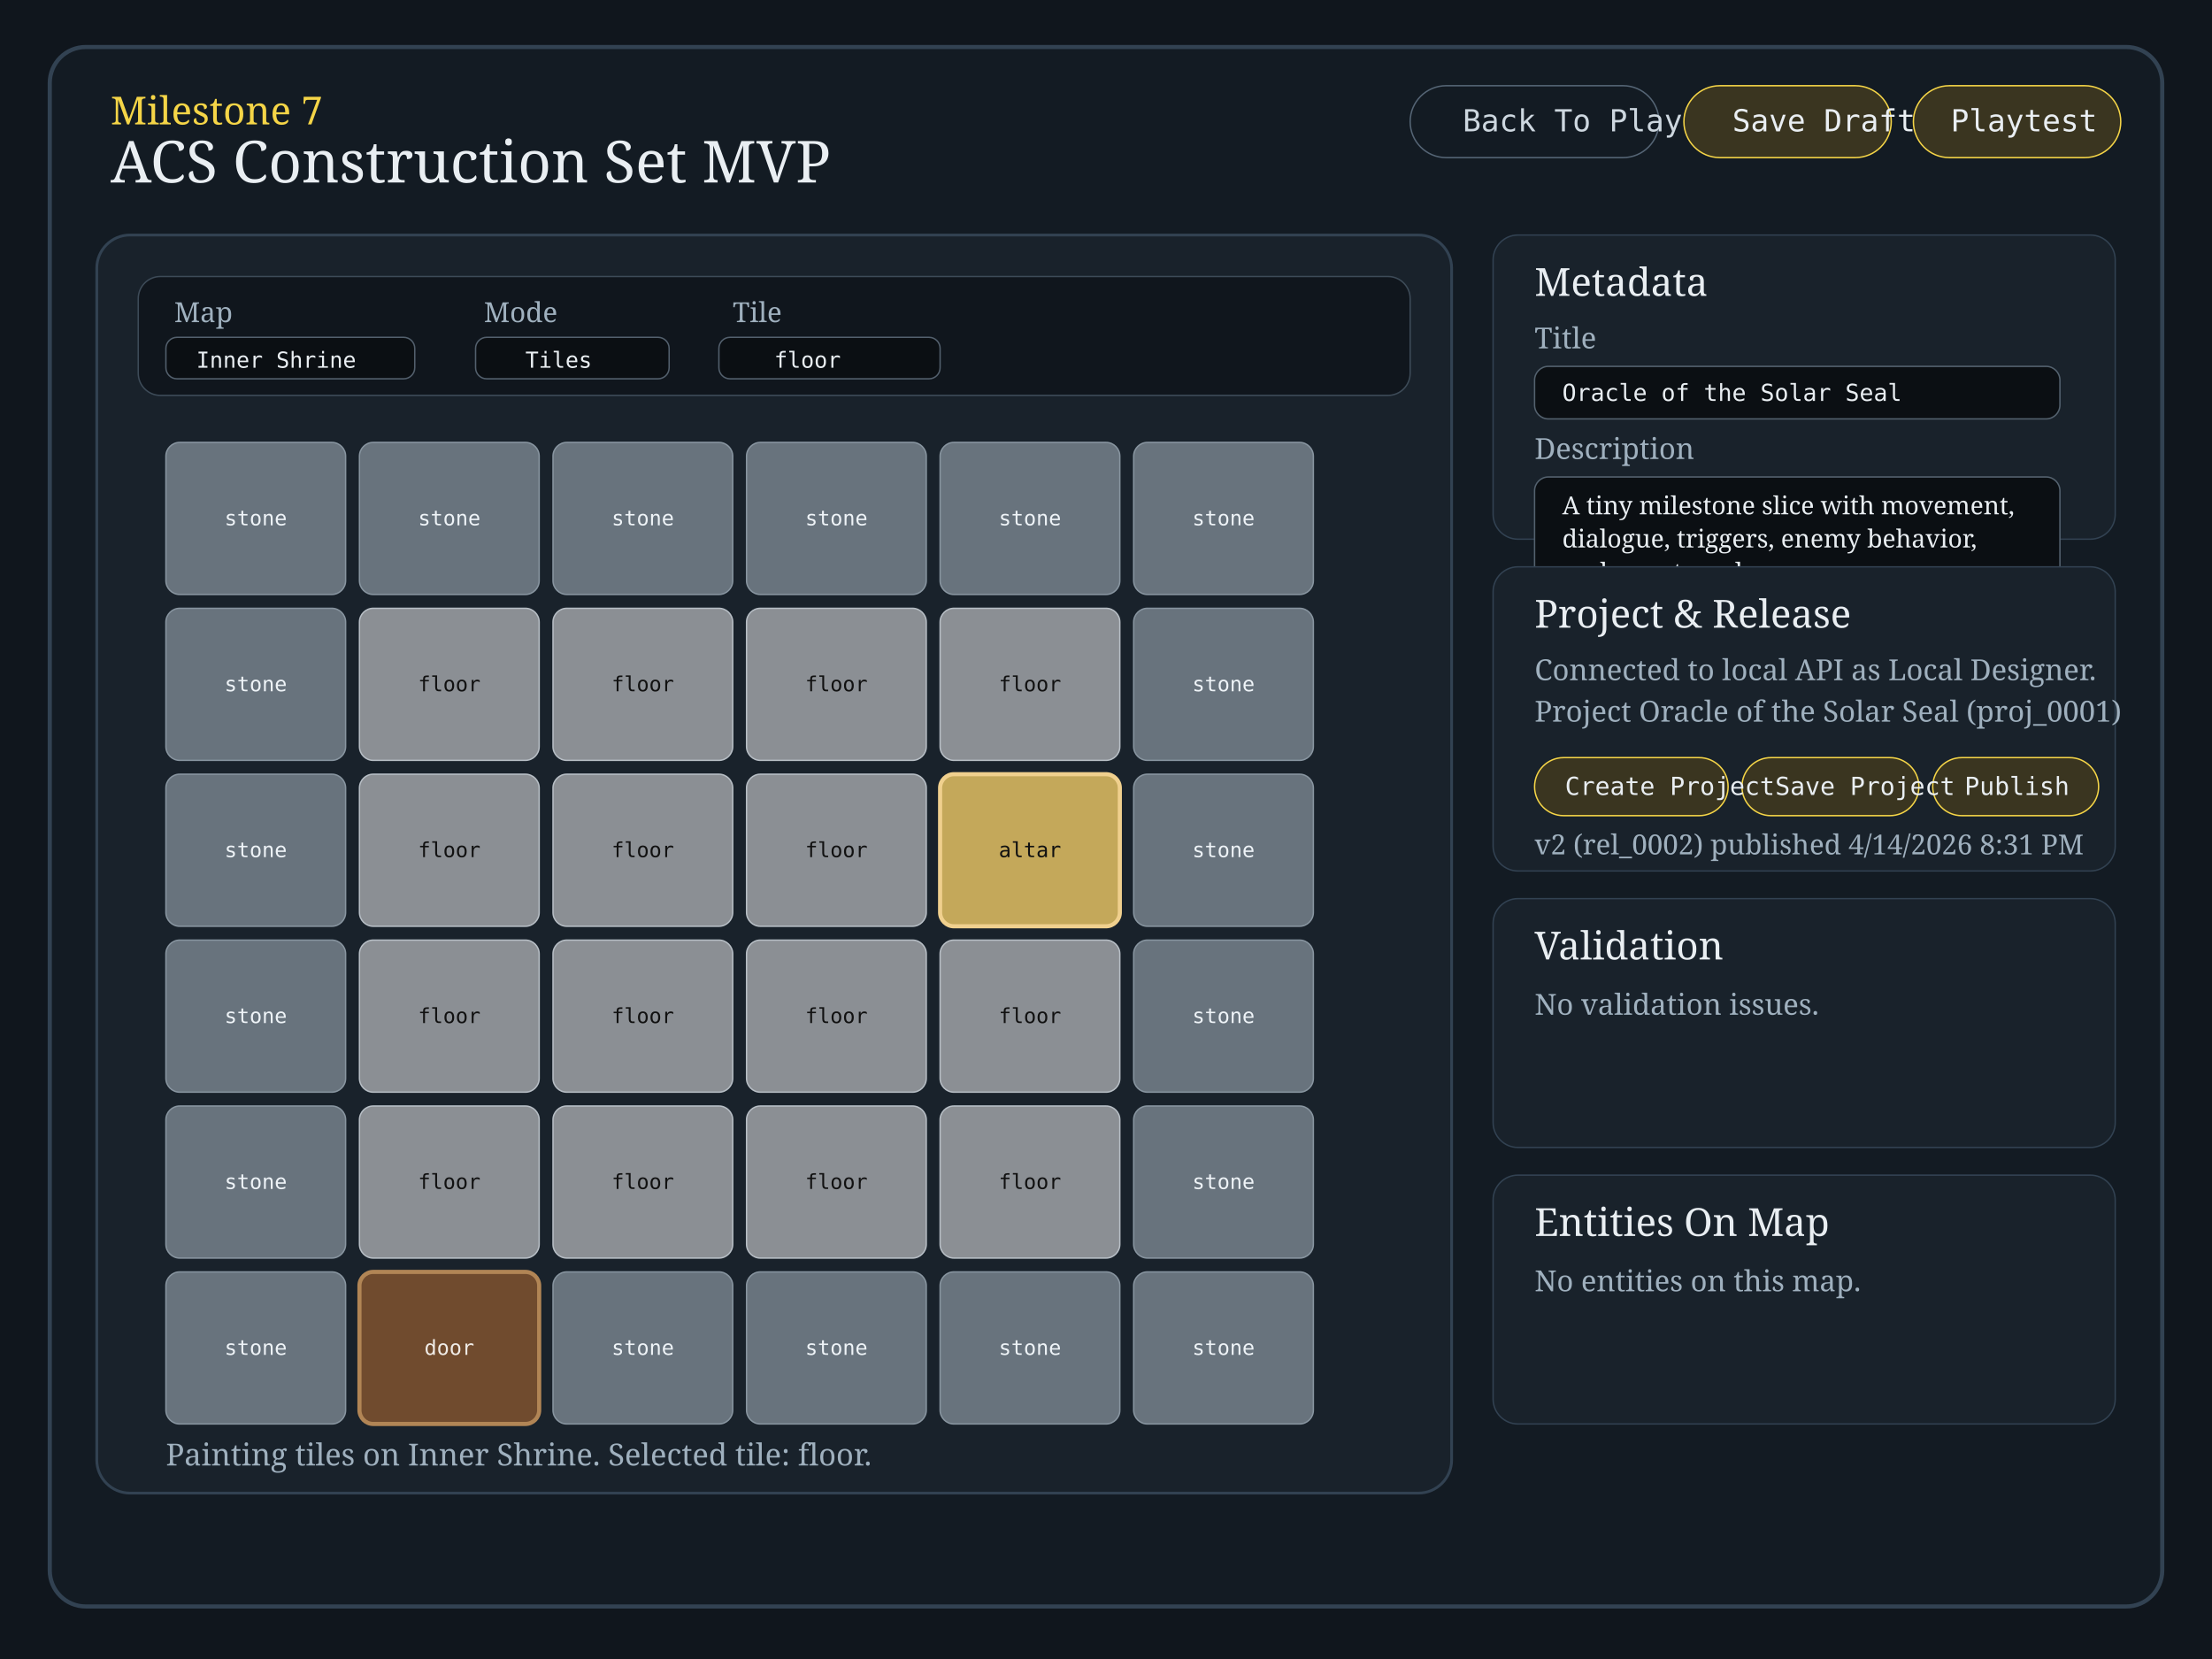
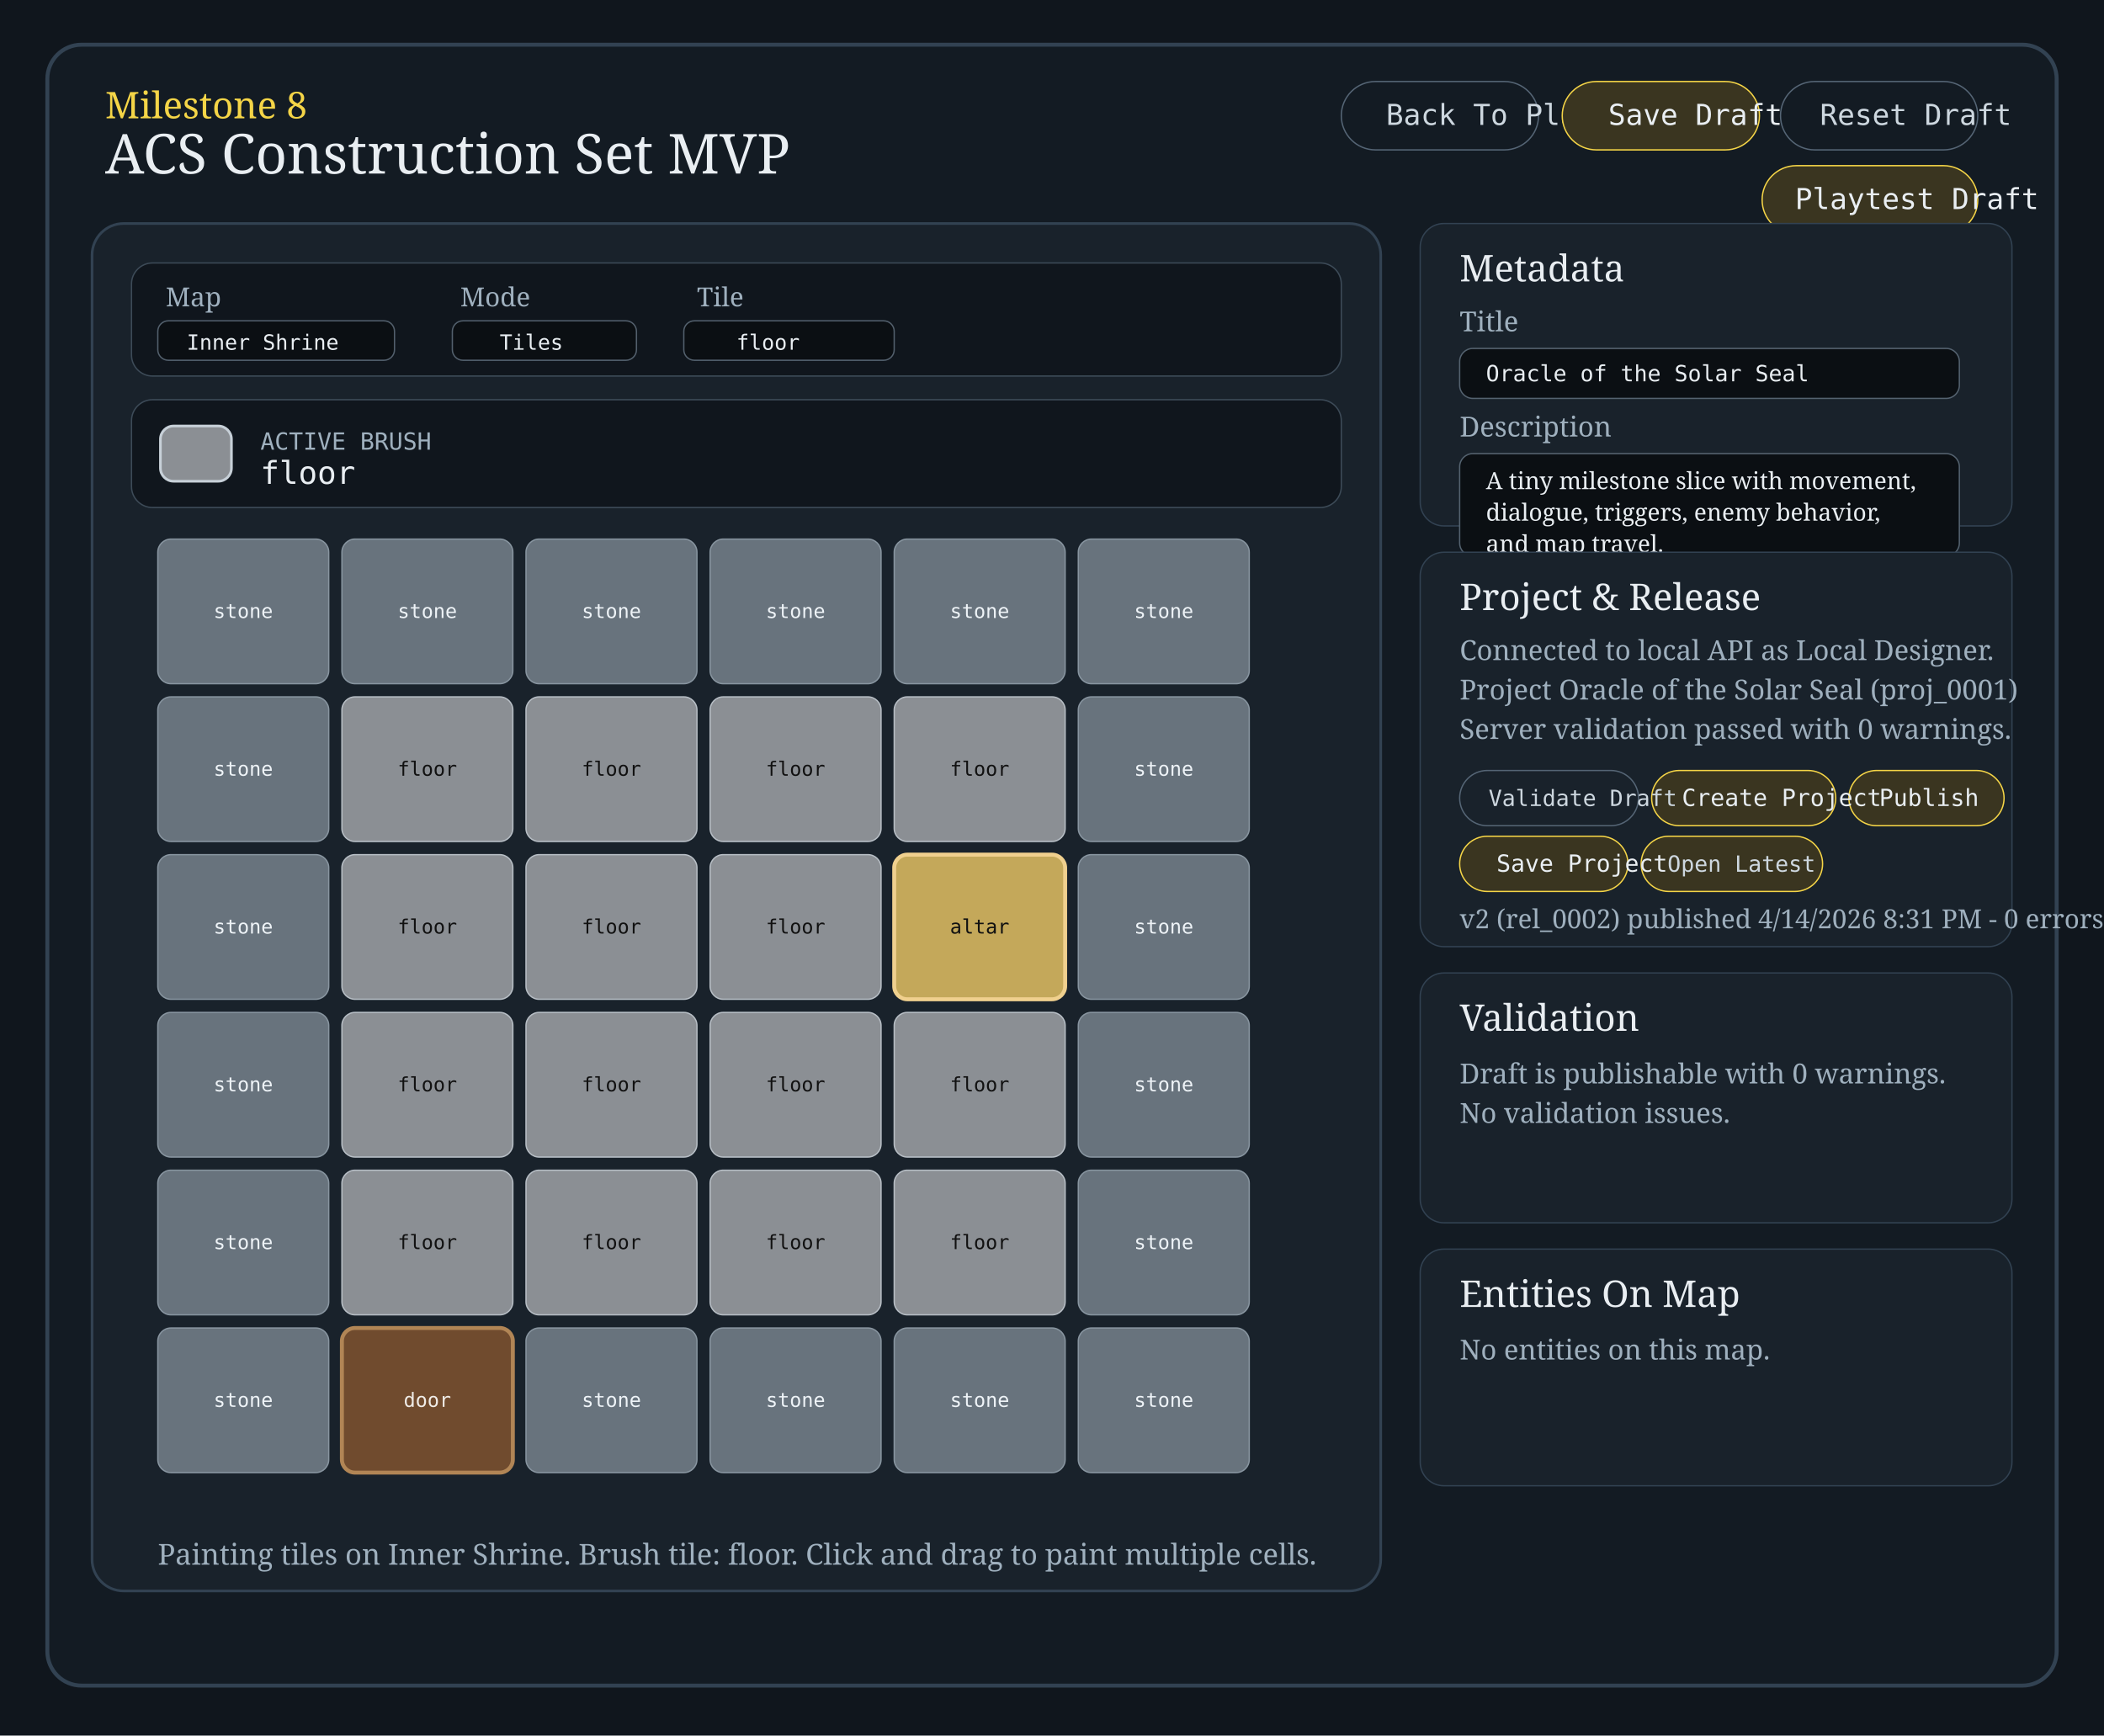
- <svg xmlns="http://www.w3.org/2000/svg" width="1600" height="1200" viewBox="0 0 1600 1200">
-   <rect width="1600" height="1200" fill="#10161d" />
-   <rect x="36" y="34" width="1528" height="1128" rx="26" fill="#131b23" stroke="#324252" stroke-width="3" />
-   <text x="80" y="90" fill="#f5d547" font-family="Georgia, serif" font-size="28">Milestone 7</text>
+ <svg xmlns="http://www.w3.org/2000/svg" width="1600" height="1320" viewBox="0 0 1600 1320">
+   <rect width="1600" height="1320" fill="#10161d" />
+   <rect x="36" y="34" width="1528" height="1248" rx="26" fill="#131b23" stroke="#324252" stroke-width="3" />
+   <text x="80" y="90" fill="#f5d547" font-family="Georgia, serif" font-size="28">Milestone 8</text>
  <text x="80" y="132" fill="#e9eef2" font-family="Georgia, serif" font-size="42">ACS Construction Set MVP</text>
-   <rect x="1020" y="62" width="180" height="52" rx="26" fill="none" stroke="#556575" />
-   <text x="1058" y="95" fill="#cdd7df" font-family="Cascadia Mono, Consolas, monospace" font-size="22">Back To Play</text>
-   <rect x="1218" y="62" width="150" height="52" rx="26" fill="#3a3520" stroke="#f5d547" />
-   <text x="1253" y="95" fill="#e9eef2" font-family="Cascadia Mono, Consolas, monospace" font-size="22">Save Draft</text>
-   <rect x="1384" y="62" width="150" height="52" rx="26" fill="#3a3520" stroke="#f5d547" />
-   <text x="1411" y="95" fill="#e9eef2" font-family="Cascadia Mono, Consolas, monospace" font-size="22">Playtest</text>
-   <rect x="70" y="170" width="980" height="910" rx="24" fill="#19222b" stroke="#324252" stroke-width="2" />
+   <rect x="1020" y="62" width="150" height="52" rx="26" fill="none" stroke="#556575" />
+   <text x="1054" y="95" fill="#cdd7df" font-family="Cascadia Mono, Consolas, monospace" font-size="22">Back To Play</text>
+   <rect x="1188" y="62" width="150" height="52" rx="26" fill="#3a3520" stroke="#f5d547" />
+   <text x="1223" y="95" fill="#e9eef2" font-family="Cascadia Mono, Consolas, monospace" font-size="22">Save Draft</text>
+   <rect x="1354" y="62" width="150" height="52" rx="26" fill="none" stroke="#556575" />
+   <text x="1384" y="95" fill="#cdd7df" font-family="Cascadia Mono, Consolas, monospace" font-size="22">Reset Draft</text>
+   <rect x="1020" y="126" width="200" height="52" rx="26" fill="#3a3520" stroke="#f5d547" opacity="0" />
+   <rect x="1320" y="62" width="184" height="52" rx="26" fill="#3a3520" stroke="#f5d547" opacity="0" />
+   <rect x="1340" y="126" width="164" height="52" rx="26" fill="#3a3520" stroke="#f5d547" />
+   <text x="1365" y="159" fill="#e9eef2" font-family="Cascadia Mono, Consolas, monospace" font-size="22">Playtest Draft</text>
+   <rect x="70" y="170" width="980" height="1040" rx="24" fill="#19222b" stroke="#324252" stroke-width="2" />
  <rect x="100" y="200" width="920" height="86" rx="16" fill="#10161d" stroke="#3d4b58" />
  <text x="126" y="233" fill="#9fb0be" font-family="Georgia, serif" font-size="20">Map</text>
  <rect x="120" y="244" width="180" height="30" rx="8" fill="#0b0f13" stroke="#53606d" />
  <text x="142" y="266" fill="#e9eef2" font-family="Cascadia Mono, Consolas, monospace" font-size="16">Inner Shrine</text>
  <text x="350" y="233" fill="#9fb0be" font-family="Georgia, serif" font-size="20">Mode</text>
  <rect x="344" y="244" width="140" height="30" rx="8" fill="#0b0f13" stroke="#53606d" />
  <text x="380" y="266" fill="#e9eef2" font-family="Cascadia Mono, Consolas, monospace" font-size="16">Tiles</text>
  <text x="530" y="233" fill="#9fb0be" font-family="Georgia, serif" font-size="20">Tile</text>
  <rect x="520" y="244" width="160" height="30" rx="8" fill="#0b0f13" stroke="#53606d" />
  <text x="560" y="266" fill="#e9eef2" font-family="Cascadia Mono, Consolas, monospace" font-size="16">floor</text>
-   <g transform="translate(120,320)">
+   <rect x="100" y="304" width="920" height="82" rx="16" fill="#10161d" stroke="#3d4b58" />
+   <rect x="122" y="324" width="54" height="42" rx="10" fill="#8b8f94" stroke="#c7d0d8" stroke-width="2" />
+   <text x="198" y="342" fill="#9fb0be" font-family="Cascadia Mono, Consolas, monospace" font-size="18">ACTIVE BRUSH</text>
+   <text x="198" y="368" fill="#e9eef2" font-family="Cascadia Mono, Consolas, monospace" font-size="24">floor</text>
+   <g transform="translate(120,410)">
    <g font-family="Cascadia Mono, Consolas, monospace" font-size="15" text-anchor="middle">
      <rect x="0" y="0" width="130" height="110" rx="10" fill="#68737d" stroke="#8895a0" />
      <text x="65" y="60" fill="#eef3f7">stone</text>
      <rect x="140" y="0" width="130" height="110" rx="10" fill="#68737d" stroke="#8895a0" />
      <text x="205" y="60" fill="#eef3f7">stone</text>
      <rect x="280" y="0" width="130" height="110" rx="10" fill="#68737d" stroke="#8895a0" />
      <text x="345" y="60" fill="#eef3f7">stone</text>
      <rect x="420" y="0" width="130" height="110" rx="10" fill="#68737d" stroke="#8895a0" />
      <text x="485" y="60" fill="#eef3f7">stone</text>
      <rect x="560" y="0" width="130" height="110" rx="10" fill="#68737d" stroke="#8895a0" />
      <text x="625" y="60" fill="#eef3f7">stone</text>
      <rect x="700" y="0" width="130" height="110" rx="10" fill="#68737d" stroke="#8895a0" />
      <text x="765" y="60" fill="#eef3f7">stone</text>
      <rect x="0" y="120" width="130" height="110" rx="10" fill="#68737d" stroke="#8895a0" />
      <text x="65" y="180" fill="#eef3f7">stone</text>
      <rect x="140" y="120" width="130" height="110" rx="10" fill="#8b8f94" stroke="#b7bec5" />
      <text x="205" y="180" fill="#111">floor</text>
      <rect x="280" y="120" width="130" height="110" rx="10" fill="#8b8f94" stroke="#b7bec5" />
      <text x="345" y="180" fill="#111">floor</text>
      <rect x="420" y="120" width="130" height="110" rx="10" fill="#8b8f94" stroke="#b7bec5" />
      <text x="485" y="180" fill="#111">floor</text>
      <rect x="560" y="120" width="130" height="110" rx="10" fill="#8b8f94" stroke="#b7bec5" />
      <text x="625" y="180" fill="#111">floor</text>
      <rect x="700" y="120" width="130" height="110" rx="10" fill="#68737d" stroke="#8895a0" />
      <text x="765" y="180" fill="#eef3f7">stone</text>
      <rect x="0" y="240" width="130" height="110" rx="10" fill="#68737d" stroke="#8895a0" />
      <text x="65" y="300" fill="#eef3f7">stone</text>
      <rect x="140" y="240" width="130" height="110" rx="10" fill="#8b8f94" stroke="#b7bec5" />
      <text x="205" y="300" fill="#111">floor</text>
      <rect x="280" y="240" width="130" height="110" rx="10" fill="#8b8f94" stroke="#b7bec5" />
      <text x="345" y="300" fill="#111">floor</text>
      <rect x="420" y="240" width="130" height="110" rx="10" fill="#8b8f94" stroke="#b7bec5" />
      <text x="485" y="300" fill="#111">floor</text>
      <rect x="560" y="240" width="130" height="110" rx="10" fill="#c4a85a" stroke="#f0d08e" stroke-width="3" />
      <text x="625" y="300" fill="#111">altar</text>
      <rect x="700" y="240" width="130" height="110" rx="10" fill="#68737d" stroke="#8895a0" />
      <text x="765" y="300" fill="#eef3f7">stone</text>
      <rect x="0" y="360" width="130" height="110" rx="10" fill="#68737d" stroke="#8895a0" />
      <text x="65" y="420" fill="#eef3f7">stone</text>
      <rect x="140" y="360" width="130" height="110" rx="10" fill="#8b8f94" stroke="#b7bec5" />
      <text x="205" y="420" fill="#111">floor</text>
      <rect x="280" y="360" width="130" height="110" rx="10" fill="#8b8f94" stroke="#b7bec5" />
      <text x="345" y="420" fill="#111">floor</text>
      <rect x="420" y="360" width="130" height="110" rx="10" fill="#8b8f94" stroke="#b7bec5" />
      <text x="485" y="420" fill="#111">floor</text>
      <rect x="560" y="360" width="130" height="110" rx="10" fill="#8b8f94" stroke="#b7bec5" />
      <text x="625" y="420" fill="#111">floor</text>
      <rect x="700" y="360" width="130" height="110" rx="10" fill="#68737d" stroke="#8895a0" />
      <text x="765" y="420" fill="#eef3f7">stone</text>
      <rect x="0" y="480" width="130" height="110" rx="10" fill="#68737d" stroke="#8895a0" />
      <text x="65" y="540" fill="#eef3f7">stone</text>
      <rect x="140" y="480" width="130" height="110" rx="10" fill="#8b8f94" stroke="#b7bec5" />
      <text x="205" y="540" fill="#111">floor</text>
      <rect x="280" y="480" width="130" height="110" rx="10" fill="#8b8f94" stroke="#b7bec5" />
      <text x="345" y="540" fill="#111">floor</text>
      <rect x="420" y="480" width="130" height="110" rx="10" fill="#8b8f94" stroke="#b7bec5" />
      <text x="485" y="540" fill="#111">floor</text>
      <rect x="560" y="480" width="130" height="110" rx="10" fill="#8b8f94" stroke="#b7bec5" />
      <text x="625" y="540" fill="#111">floor</text>
      <rect x="700" y="480" width="130" height="110" rx="10" fill="#68737d" stroke="#8895a0" />
      <text x="765" y="540" fill="#eef3f7">stone</text>
      <rect x="0" y="600" width="130" height="110" rx="10" fill="#68737d" stroke="#8895a0" />
      <text x="65" y="660" fill="#eef3f7">stone</text>
      <rect x="140" y="600" width="130" height="110" rx="10" fill="#704b2e" stroke="#b18555" stroke-width="3" />
      <text x="205" y="660" fill="#f0ece7">door</text>
      <rect x="280" y="600" width="130" height="110" rx="10" fill="#68737d" stroke="#8895a0" />
      <text x="345" y="660" fill="#eef3f7">stone</text>
      <rect x="420" y="600" width="130" height="110" rx="10" fill="#68737d" stroke="#8895a0" />
      <text x="485" y="660" fill="#eef3f7">stone</text>
      <rect x="560" y="600" width="130" height="110" rx="10" fill="#68737d" stroke="#8895a0" />
      <text x="625" y="660" fill="#eef3f7">stone</text>
      <rect x="700" y="600" width="130" height="110" rx="10" fill="#68737d" stroke="#8895a0" />
      <text x="765" y="660" fill="#eef3f7">stone</text>
    </g>
  </g>
-   <text x="120" y="1060" fill="#9fb0be" font-family="Georgia, serif" font-size="22">Painting tiles on Inner Shrine. Selected tile: floor.</text>
+   <text x="120" y="1190" fill="#9fb0be" font-family="Georgia, serif" font-size="22">Painting tiles on Inner Shrine. Brush tile: floor. Click and drag to paint multiple cells.</text>
  <g>
-     <rect x="1080" y="170" width="450" height="220" rx="18" fill="#19222b" stroke="#324252" />
+     <rect x="1080" y="170" width="450" height="230" rx="18" fill="#19222b" stroke="#324252" />
    <text x="1110" y="214" fill="#e9eef2" font-family="Georgia, serif" font-size="28">Metadata</text>
    <text x="1110" y="252" fill="#9fb0be" font-family="Georgia, serif" font-size="21">Title</text>
    <rect x="1110" y="265" width="380" height="38" rx="10" fill="#0b0f13" stroke="#54626f" />
    <text x="1130" y="290" fill="#e9eef2" font-family="Cascadia Mono, Consolas, monospace" font-size="17">Oracle of the Solar Seal</text>
    <text x="1110" y="332" fill="#9fb0be" font-family="Georgia, serif" font-size="21">Description</text>
    <rect x="1110" y="345" width="380" height="78" rx="10" fill="#0b0f13" stroke="#54626f" />
    <text x="1130" y="372" fill="#e9eef2" font-family="Georgia, serif" font-size="18">A tiny milestone slice with movement,</text>
    <text x="1130" y="396" fill="#e9eef2" font-family="Georgia, serif" font-size="18">dialogue, triggers, enemy behavior,</text>
    <text x="1130" y="420" fill="#e9eef2" font-family="Georgia, serif" font-size="18">and map travel.</text>
-     <rect x="1080" y="410" width="450" height="220" rx="18" fill="#19222b" stroke="#324252" />
-     <text x="1110" y="454" fill="#e9eef2" font-family="Georgia, serif" font-size="28">Project &amp; Release</text>
-     <text x="1110" y="492" fill="#9fb0be" font-family="Georgia, serif" font-size="21">Connected to local API as Local Designer.</text>
-     <text x="1110" y="522" fill="#9fb0be" font-family="Georgia, serif" font-size="21">Project Oracle of the Solar Seal (proj_0001)</text>
-     <rect x="1110" y="548" width="140" height="42" rx="21" fill="#3a3520" stroke="#f5d547" />
-     <rect x="1260" y="548" width="128" height="42" rx="21" fill="#3a3520" stroke="#f5d547" />
-     <rect x="1398" y="548" width="120" height="42" rx="21" fill="#3a3520" stroke="#f5d547" />
-     <text x="1132" y="575" fill="#e9eef2" font-family="Cascadia Mono, Consolas, monospace" font-size="18">Create Project</text>
-     <text x="1284" y="575" fill="#e9eef2" font-family="Cascadia Mono, Consolas, monospace" font-size="18">Save Project</text>
-     <text x="1421" y="575" fill="#e9eef2" font-family="Cascadia Mono, Consolas, monospace" font-size="18">Publish</text>
-     <text x="1110" y="618" fill="#9fb0be" font-family="Georgia, serif" font-size="20">v2 (rel_0002) published 4/14/2026 8:31 PM</text>
-     <rect x="1080" y="650" width="450" height="180" rx="18" fill="#19222b" stroke="#324252" />
-     <text x="1110" y="694" fill="#e9eef2" font-family="Georgia, serif" font-size="28">Validation</text>
-     <text x="1110" y="734" fill="#9fb0be" font-family="Georgia, serif" font-size="21">No validation issues.</text>
-     <rect x="1080" y="850" width="450" height="180" rx="18" fill="#19222b" stroke="#324252" />
-     <text x="1110" y="894" fill="#e9eef2" font-family="Georgia, serif" font-size="28">Entities On Map</text>
-     <text x="1110" y="934" fill="#9fb0be" font-family="Georgia, serif" font-size="21">No entities on this map.</text>
+     <rect x="1080" y="420" width="450" height="300" rx="18" fill="#19222b" stroke="#324252" />
+     <text x="1110" y="464" fill="#e9eef2" font-family="Georgia, serif" font-size="28">Project &amp; Release</text>
+     <text x="1110" y="502" fill="#9fb0be" font-family="Georgia, serif" font-size="21">Connected to local API as Local Designer.</text>
+     <text x="1110" y="532" fill="#9fb0be" font-family="Georgia, serif" font-size="21">Project Oracle of the Solar Seal (proj_0001)</text>
+     <text x="1110" y="562" fill="#9fb0be" font-family="Georgia, serif" font-size="21">Server validation passed with 0 warnings.</text>
+     <rect x="1110" y="586" width="136" height="42" rx="21" fill="none" stroke="#556575" />
+     <rect x="1256" y="586" width="140" height="42" rx="21" fill="#3a3520" stroke="#f5d547" />
+     <rect x="1406" y="586" width="118" height="42" rx="21" fill="#3a3520" stroke="#f5d547" />
+     <text x="1132" y="613" fill="#cdd7df" font-family="Cascadia Mono, Consolas, monospace" font-size="17">Validate Draft</text>
+     <text x="1279" y="613" fill="#e9eef2" font-family="Cascadia Mono, Consolas, monospace" font-size="18">Create Project</text>
+     <text x="1429" y="613" fill="#e9eef2" font-family="Cascadia Mono, Consolas, monospace" font-size="18">Publish</text>
+     <rect x="1110" y="636" width="128" height="42" rx="21" fill="#3a3520" stroke="#f5d547" />
+     <rect x="1248" y="636" width="138" height="42" rx="21" fill="#3a3520" stroke="#f5d547" />
+     <text x="1138" y="663" fill="#e9eef2" font-family="Cascadia Mono, Consolas, monospace" font-size="18">Save Project</text>
+     <text x="1268" y="663" fill="#cdd7df" font-family="Cascadia Mono, Consolas, monospace" font-size="17">Open Latest</text>
+     <text x="1110" y="706" fill="#9fb0be" font-family="Georgia, serif" font-size="20">v2 (rel_0002) published 4/14/2026 8:31 PM - 0 errors, 0 warnings</text>
+     <rect x="1080" y="740" width="450" height="190" rx="18" fill="#19222b" stroke="#324252" />
+     <text x="1110" y="784" fill="#e9eef2" font-family="Georgia, serif" font-size="28">Validation</text>
+     <text x="1110" y="824" fill="#9fb0be" font-family="Georgia, serif" font-size="21">Draft is publishable with 0 warnings.</text>
+     <text x="1110" y="854" fill="#9fb0be" font-family="Georgia, serif" font-size="21">No validation issues.</text>
+     <rect x="1080" y="950" width="450" height="180" rx="18" fill="#19222b" stroke="#324252" />
+     <text x="1110" y="994" fill="#e9eef2" font-family="Georgia, serif" font-size="28">Entities On Map</text>
+     <text x="1110" y="1034" fill="#9fb0be" font-family="Georgia, serif" font-size="21">No entities on this map.</text>
  </g>
</svg>
